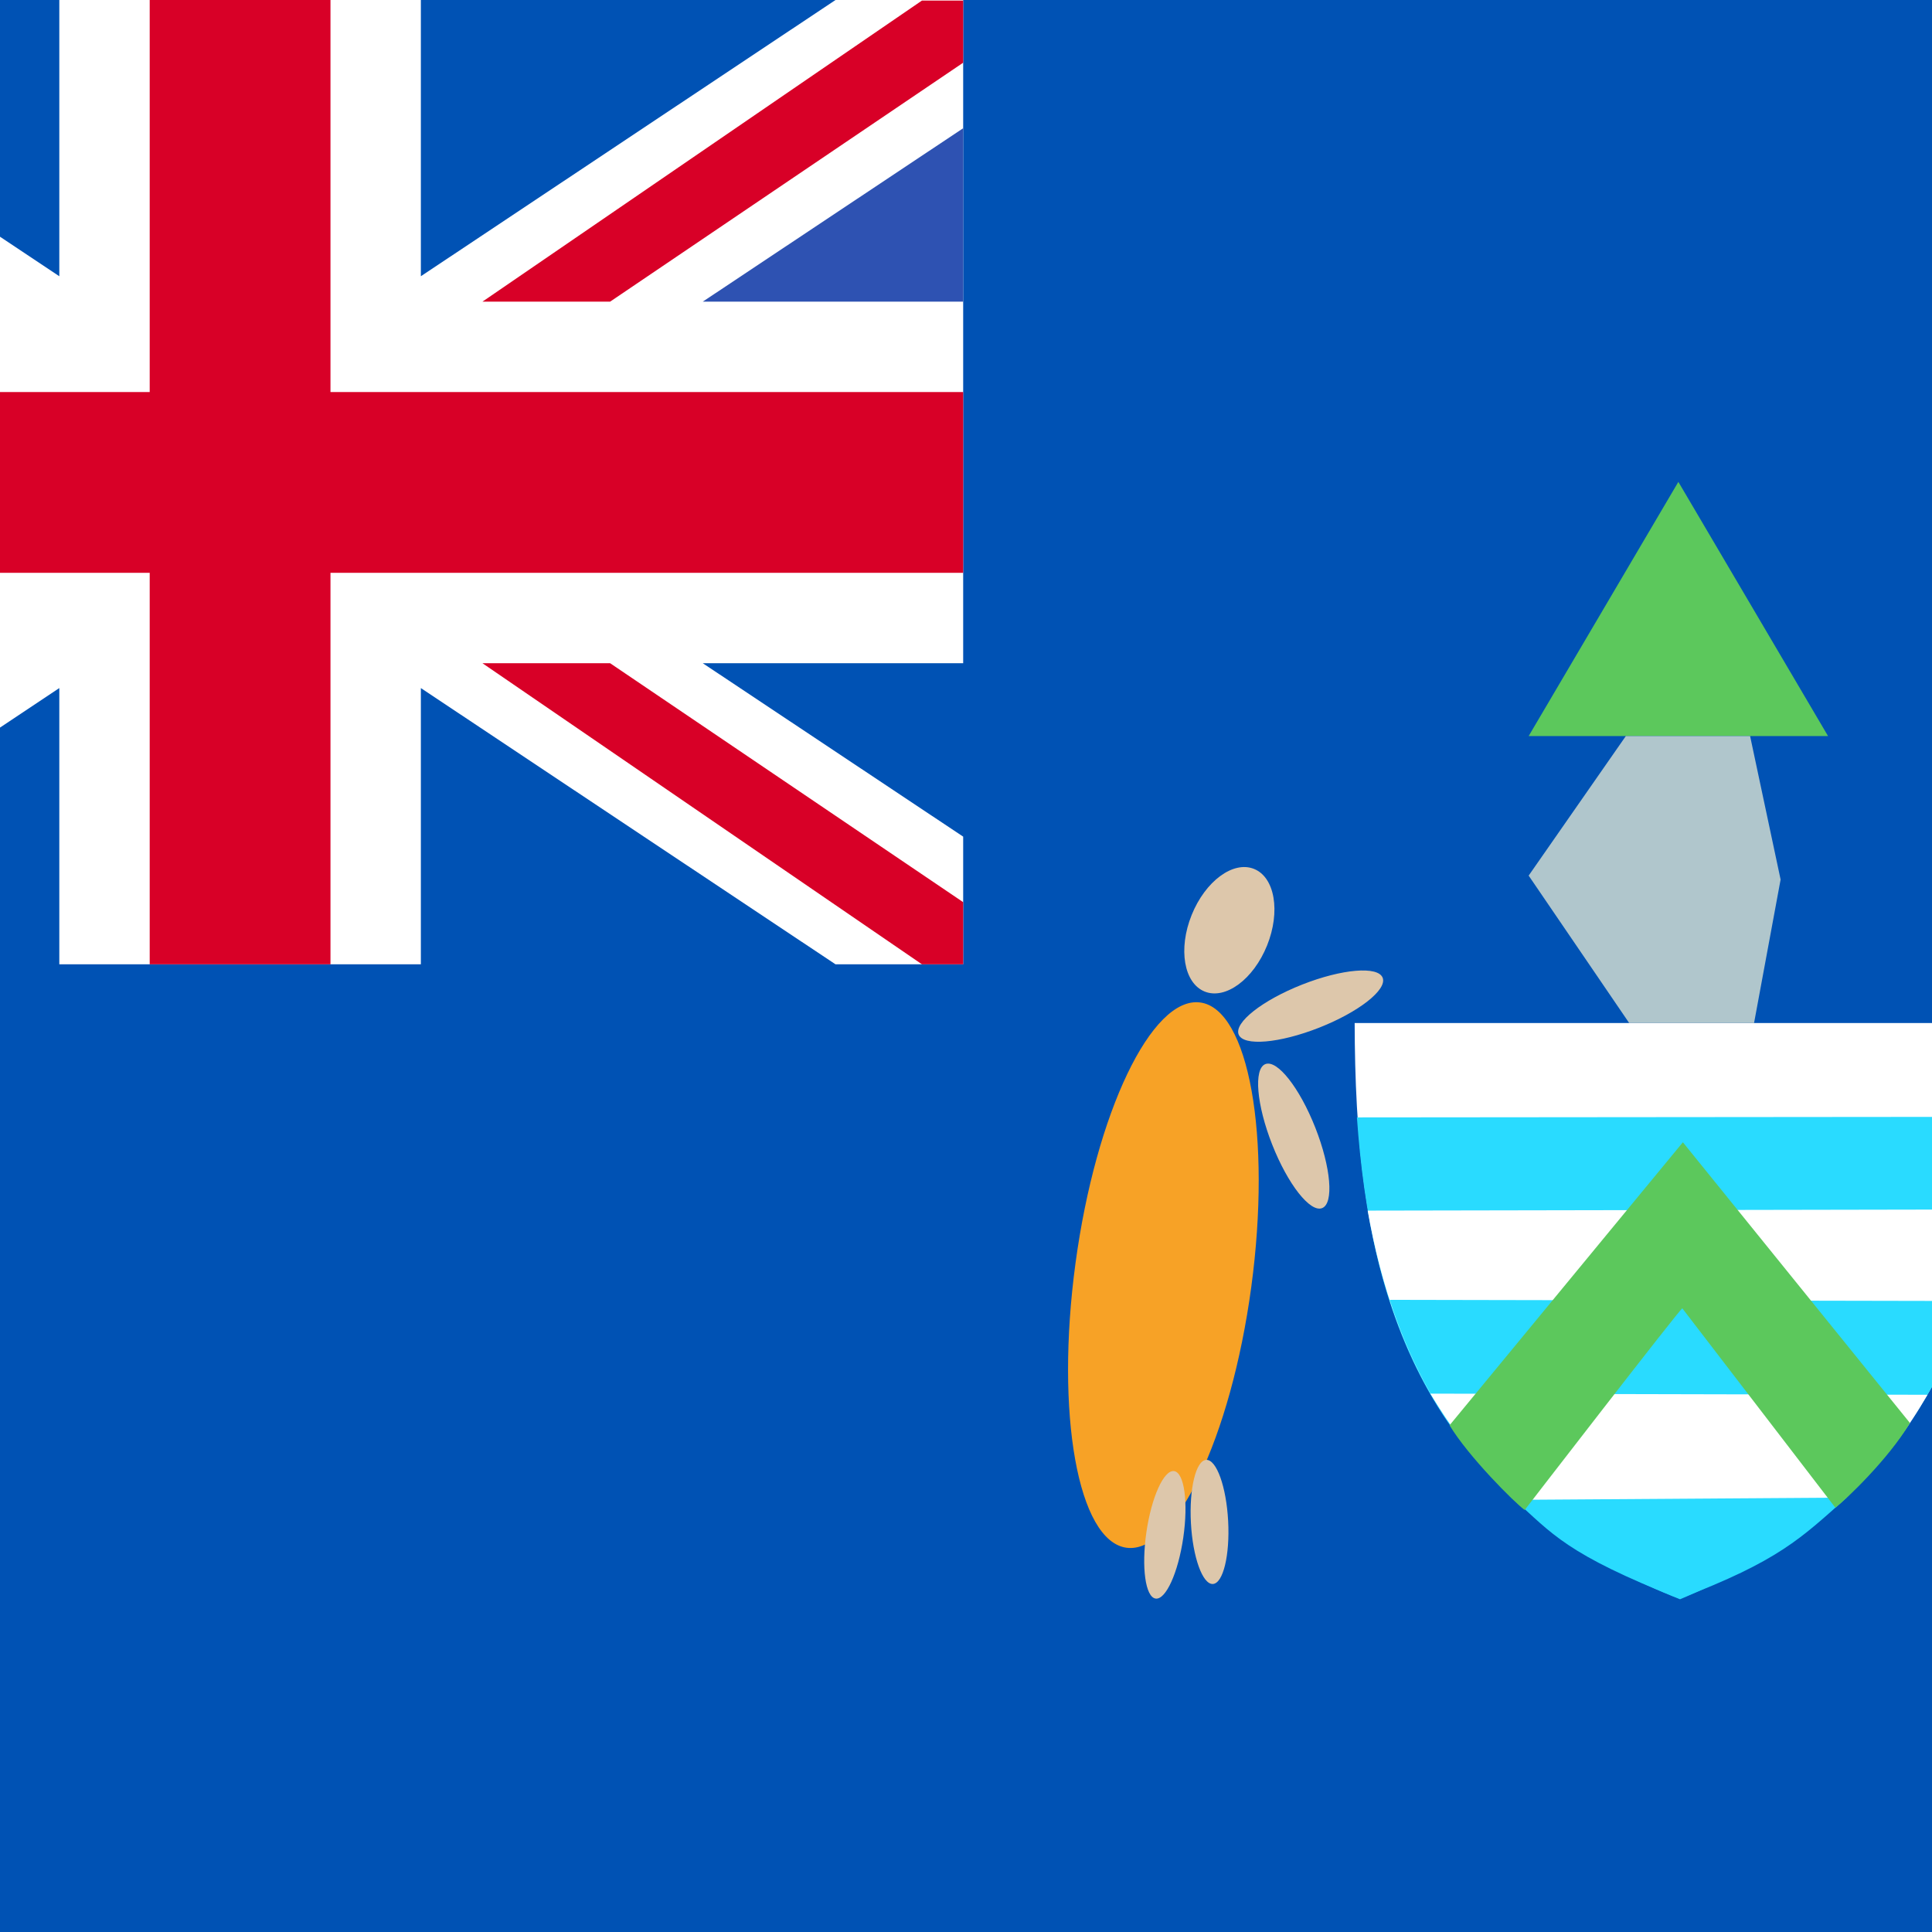
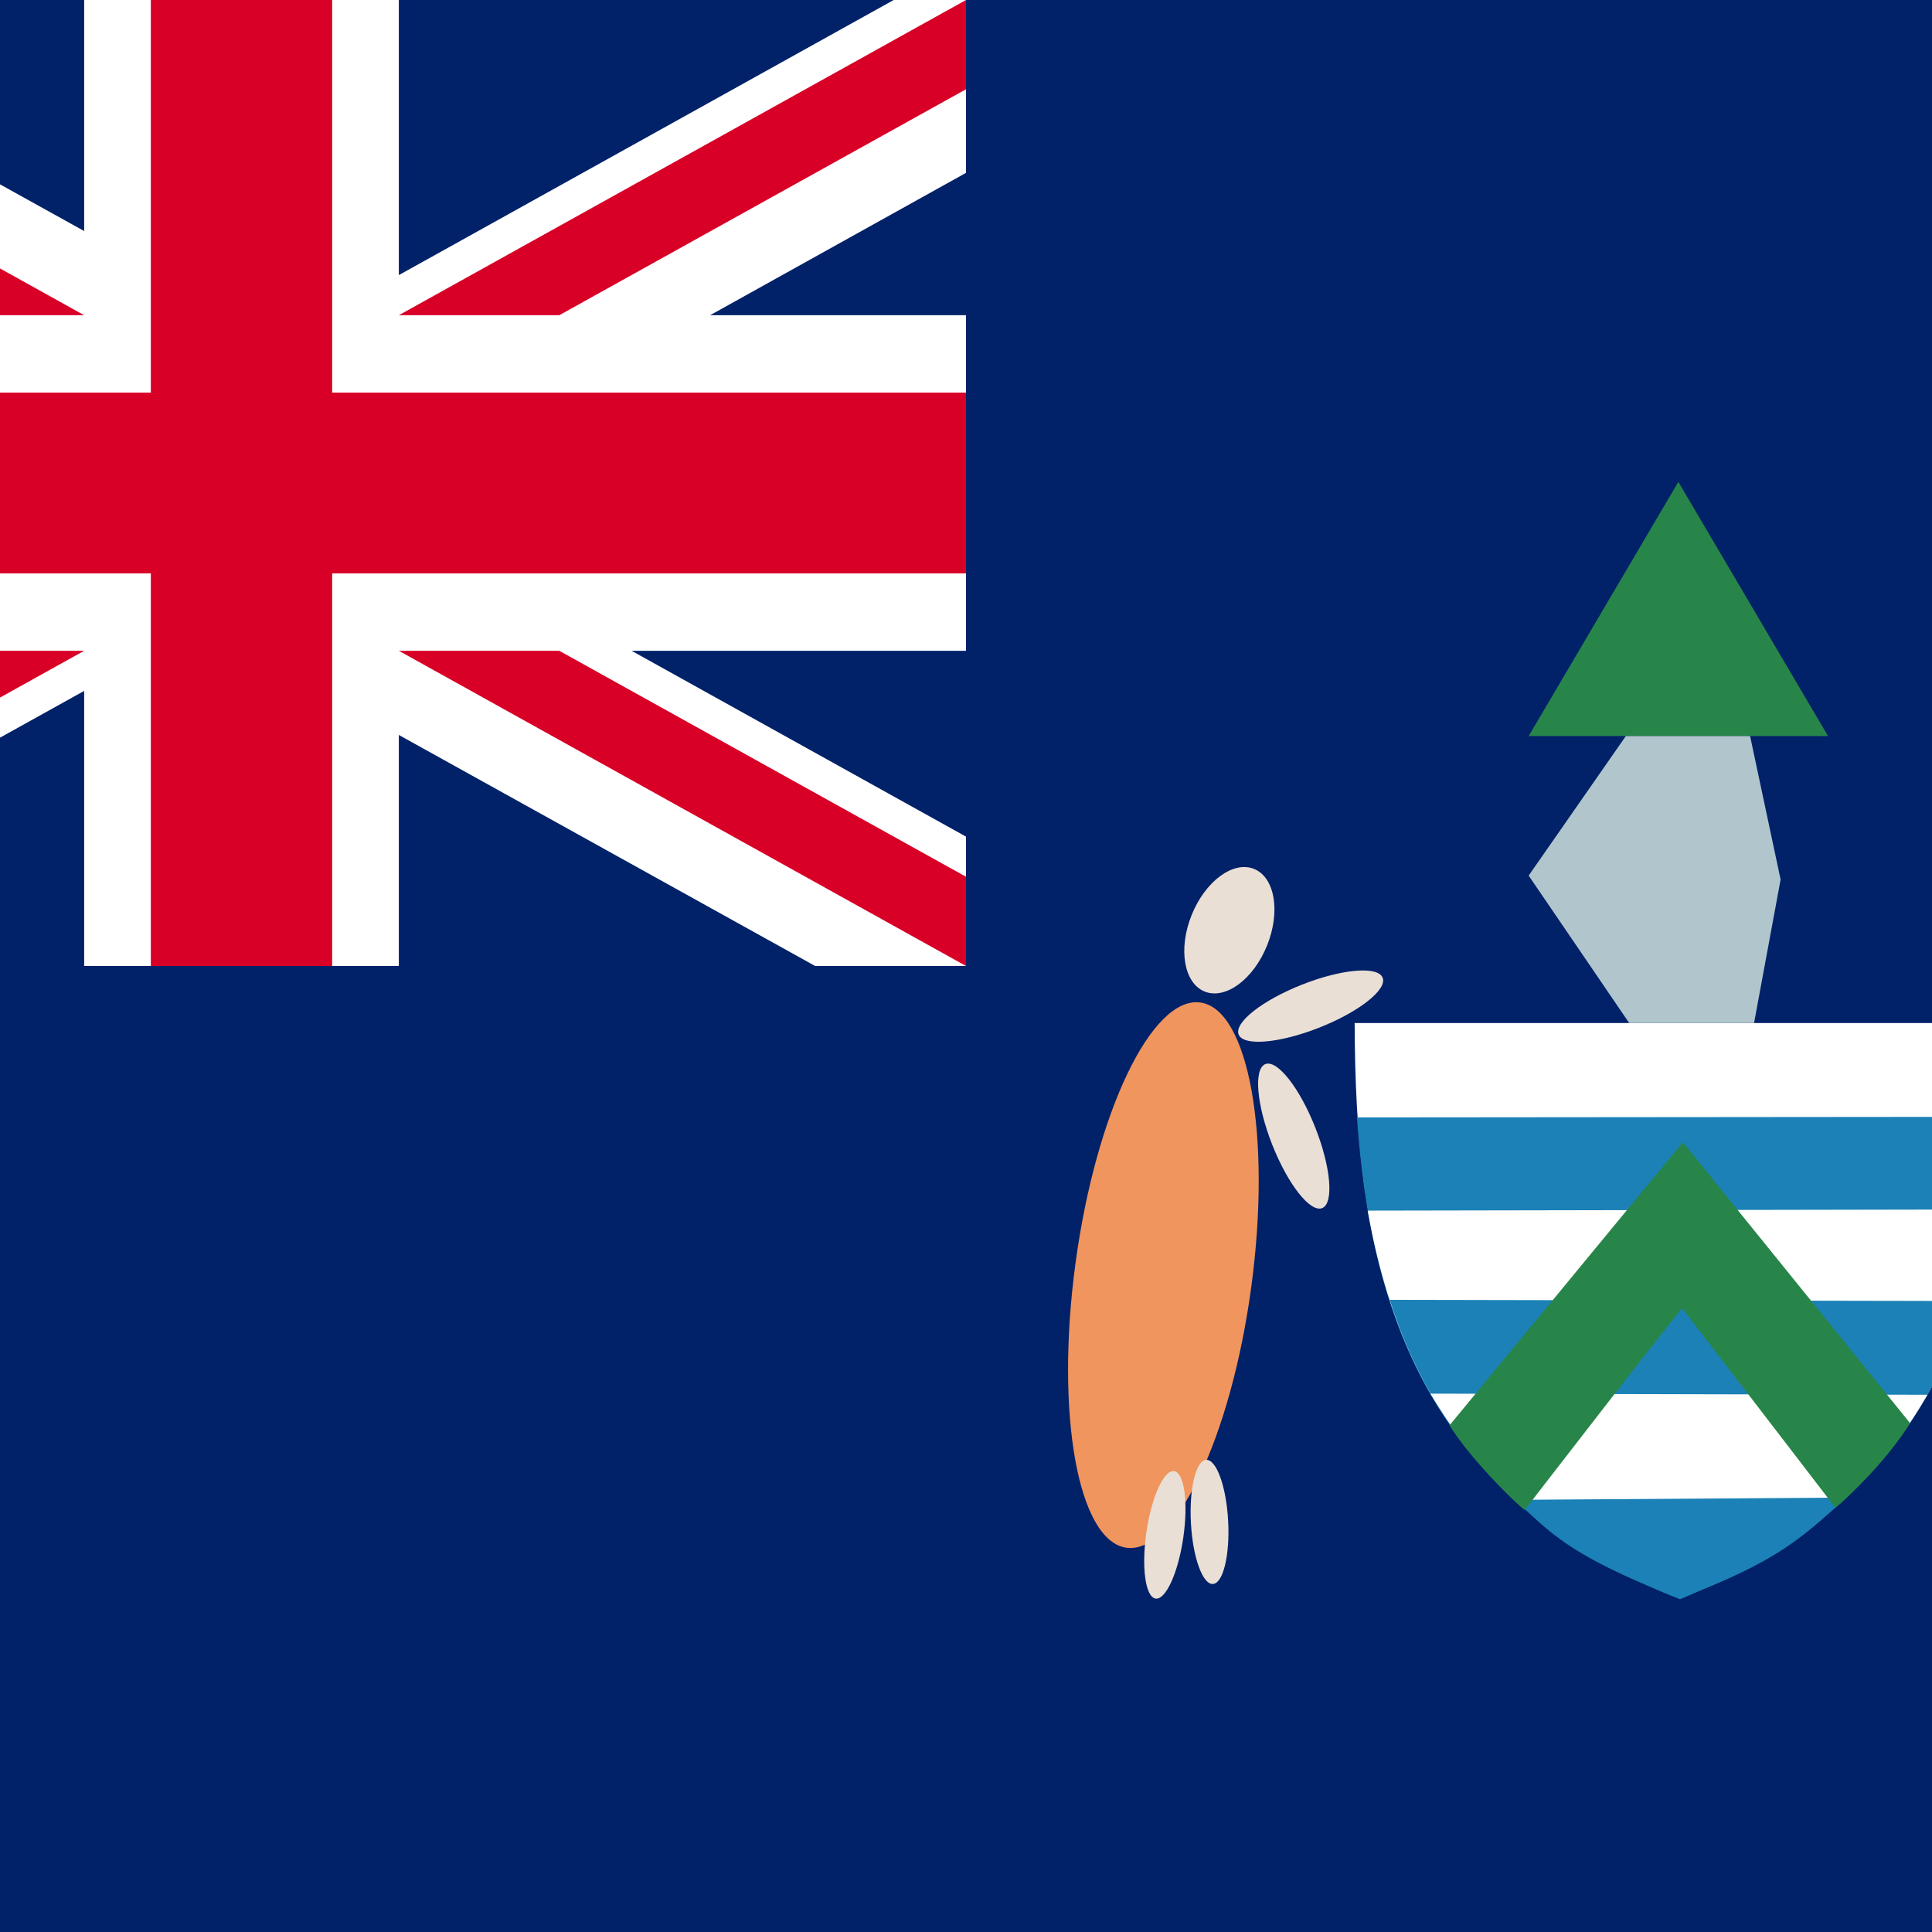
<svg xmlns="http://www.w3.org/2000/svg" viewBox="85.5 0 342 342">
-   <path fill="#0052B4" d="M0 0h513v342H0z" />
+   <path fill="#012169" d="M0 0h513v342H0z" />
  <path fill="#FFF" d="M440.1 181.1c-.1 39.2-6.4 81.4-57.4 101.5-51.1-20.1-57.3-62.3-57.4-101.5h114.8z" />
-   <path fill="#29DBFF" d="M439.6 197.7c-2.8 34.9-12.4 67.4-57 85-44.4-17.6-54.5-51.2-56.9-84.9" />
+   <path fill="#1b81b6" d="M439.6 197.7c-2.8 34.9-12.4 67.4-57 85-44.4-17.6-54.5-51.2-56.9-84.9" />
  <path fill="#FFF" d="M437.8 214.1c-3.2 24.3-16.7 53.5-55.1 68.6-38.4-15.1-50.5-42.5-55.1-68.4" />
-   <path fill="#29DBFF" d="M434.2 230.3c-5.7 17.7-19.3 39.4-51.3 52.8-32-12.6-45.2-33.8-51.4-53" />
+   <path fill="#1b81b6" d="M434.2 230.3c-5.7 17.7-19.3 39.4-51.3 52.8-32-12.6-45.2-33.8-51.4-53" />
  <path fill="#FFF" d="M426.7 246.9c-6.5 11.3-17.7 25.4-44 35.9-27.5-11.5-37.4-25.3-44-36.1" />
-   <path fill="#29DBFF" d="M412.4 265.1c-8.1 7.2-12 11.2-29.6 17.9-20.1-7.9-22.6-11.6-29.2-17.5" />
-   <path fill="#5CC85C" d="M383.3 231.6c-.2-.2-27.9 35.7-27.9 35.7-1.8-1.3-10-9.5-13.3-15l41.3-50.1 40.2 49.7c-3.9 6.5-11.4 13.6-13.2 15M382.6 85.3l-26.5 45h53z" />
-   <ellipse transform="rotate(-82.3 291.431 225.686)" fill="#F7A226" cx="291.4" cy="225.7" rx="48.7" ry="15.7" />
-   <ellipse transform="rotate(-68.099 303.087 164.67)" fill="#DDC7AB" cx="303.1" cy="164.7" rx="11.7" ry="7.2" />
-   <ellipse transform="rotate(-81.738 291.697 271.697)" fill="#DDC7AB" cx="291.7" cy="271.7" rx="11.4" ry="3.3" />
-   <ellipse transform="matrix(.9986 -.05353 .05353 .9986 -13.992 16.424)" fill="#DDC7AB" cx="299.6" cy="269.4" rx="3.3" ry="11" />
-   <ellipse transform="rotate(-21.518 314.54 201.06)" fill="#DDC7AB" cx="314.5" cy="201.1" rx="4.1" ry="13.7" />
-   <ellipse transform="rotate(-21.518 317.511 178.077)" fill="#DDC7AB" cx="317.5" cy="178.1" rx="13.7" ry="4.1" />
-   <ellipse transform="rotate(-7.7 473.781 225.857)" fill="#F7A226" cx="473.6" cy="225.9" rx="15.7" ry="48.7" />
-   <ellipse transform="rotate(-21.901 462.057 164.866)" fill="#DDC7AB" cx="462" cy="164.9" rx="7.2" ry="11.7" />
-   <ellipse transform="rotate(-8.27 473.27 271.908)" fill="#DDC7AB" cx="473.4" cy="271.9" rx="3.3" ry="11.4" />
-   <ellipse transform="matrix(.05353 -.9986 .9986 .05353 171.34 719.998)" fill="#DDC7AB" cx="465.5" cy="269.6" rx="11" ry="3.3" />
-   <ellipse transform="rotate(-68.482 450.552 201.247)" fill="#DDC7AB" cx="450.6" cy="201.2" rx="13.7" ry="4.1" />
-   <ellipse transform="rotate(-68.482 447.58 178.265)" fill="#DDC7AB" cx="447.6" cy="178.3" rx="4.1" ry="13.7" />
+   <path fill="#1b81b6" d="M412.4 265.1c-8.1 7.2-12 11.2-29.6 17.9-20.1-7.9-22.6-11.6-29.2-17.5" />
+   <path fill="#288549" d="M383.3 231.6c-.2-.2-27.9 35.7-27.9 35.7-1.8-1.3-10-9.5-13.3-15l41.3-50.1 40.2 49.7c-3.9 6.5-11.4 13.6-13.2 15M382.6 85.3l-26.5 45h53z" />
+   <ellipse transform="rotate(-82.3 291.431 225.686)" fill="#f0955d" cx="291.4" cy="225.7" rx="48.7" ry="15.7" />
+   <ellipse transform="rotate(-68.099 303.087 164.67)" fill="#eadfd5" cx="303.1" cy="164.7" rx="11.7" ry="7.2" />
+   <ellipse transform="rotate(-81.738 291.697 271.697)" fill="#eadfd5" cx="291.7" cy="271.7" rx="11.4" ry="3.3" />
+   <ellipse transform="matrix(.9986 -.05353 .05353 .9986 -13.992 16.424)" fill="#eadfd5" cx="299.6" cy="269.4" rx="3.3" ry="11" />
+   <ellipse transform="rotate(-21.518 314.54 201.06)" fill="#eadfd5" cx="314.5" cy="201.1" rx="4.1" ry="13.7" />
+   <ellipse transform="rotate(-21.518 317.511 178.077)" fill="#eadfd5" cx="317.5" cy="178.1" rx="13.7" ry="4.1" />
+   <ellipse transform="rotate(-7.7 473.781 225.857)" fill="#f0955d" cx="473.6" cy="225.9" rx="15.7" ry="48.7" />
+   <ellipse transform="rotate(-21.901 462.057 164.866)" fill="#eadfd5" cx="462" cy="164.9" rx="7.2" ry="11.7" />
+   <ellipse transform="rotate(-8.27 473.27 271.908)" fill="#eadfd5" cx="473.4" cy="271.9" rx="3.3" ry="11.4" />
+   <ellipse transform="matrix(.05353 -.9986 .9986 .05353 171.34 719.998)" fill="#eadfd5" cx="465.5" cy="269.6" rx="11" ry="3.3" />
+   <ellipse transform="rotate(-68.482 450.552 201.247)" fill="#eadfd5" cx="450.6" cy="201.2" rx="13.7" ry="4.1" />
+   <ellipse transform="rotate(-68.482 447.58 178.265)" fill="#eadfd5" cx="447.6" cy="178.3" rx="4.1" ry="13.7" />
  <path fill="#B0C6CC" d="M373.3 130.3 356.1 155l17.8 26.1H396l4.7-25.4-5.4-25.4z" />
-   <path fill="#FFF" d="M256 0v117.4h-46.1l46.1 30.7v22.6h-22.6L160 121.8v48.9H96v-48.9l-73.4 48.9H0v-22.6l46.1-30.7H0v-64h46.1L0 22.7V0h22.6L96 48.9V0h64v48.9L233.4 0z" />
-   <path fill="#D80027" d="M144 0h-32v69.4H0v32h112v69.3h32v-69.3h112v-32H144z" />
-   <path fill="#2E52B2" d="M256 22.7v30.7h-46.1z" />
-   <path fill="#D80027" d="M0 170.7v-11l62.5-42.3h22.6L7.3 170.7zM7.3.1l77.8 53.2H62.5L0 11.1V.1zM256 .1v11l-62.5 42.3h-22.6L248.7.1zM248.7 170.7l-77.8-53.3h22.6l62.5 42.3v11z" />
+   <path fill="#012169" d="M0 0h256.5v171H0z" />
+   <g fill="#FFF">
+     <path d="M256.5 0v30.6l-45.3 25.2h45.3v59.4h-59.2l59.2 32.9V171h-26.7l-73.7-40.9V171h-55.7v-48.7L12.8 171H0v-30.6l45.3-25.2H0V55.8h59.2L0 22.9V0h26.7l73.7 40.9V0h55.7v48.7L243.7 0z" />
+     <path d="M156.1 115.2 256.5 171v-15.8l-72-40zM100.4 55.8 0 0v15.8l72 40z" />
+   </g>
+   <g fill="#D80027">
+     <path d="M144.3 0h-32.1v69.5H0v32h112.2V171h32.1v-69.5h112.2v-32H144.3z" />
+     <path d="M156.1 115.2 256.5 171v-15.8l-72-40zM72 115.2l-72 40V171l100.4-55.8zM100.4 55.8 0 0v15.8l72 40zM184.5 55.8l72-40V0L156.1 55.8z" />
+   </g>
</svg>
